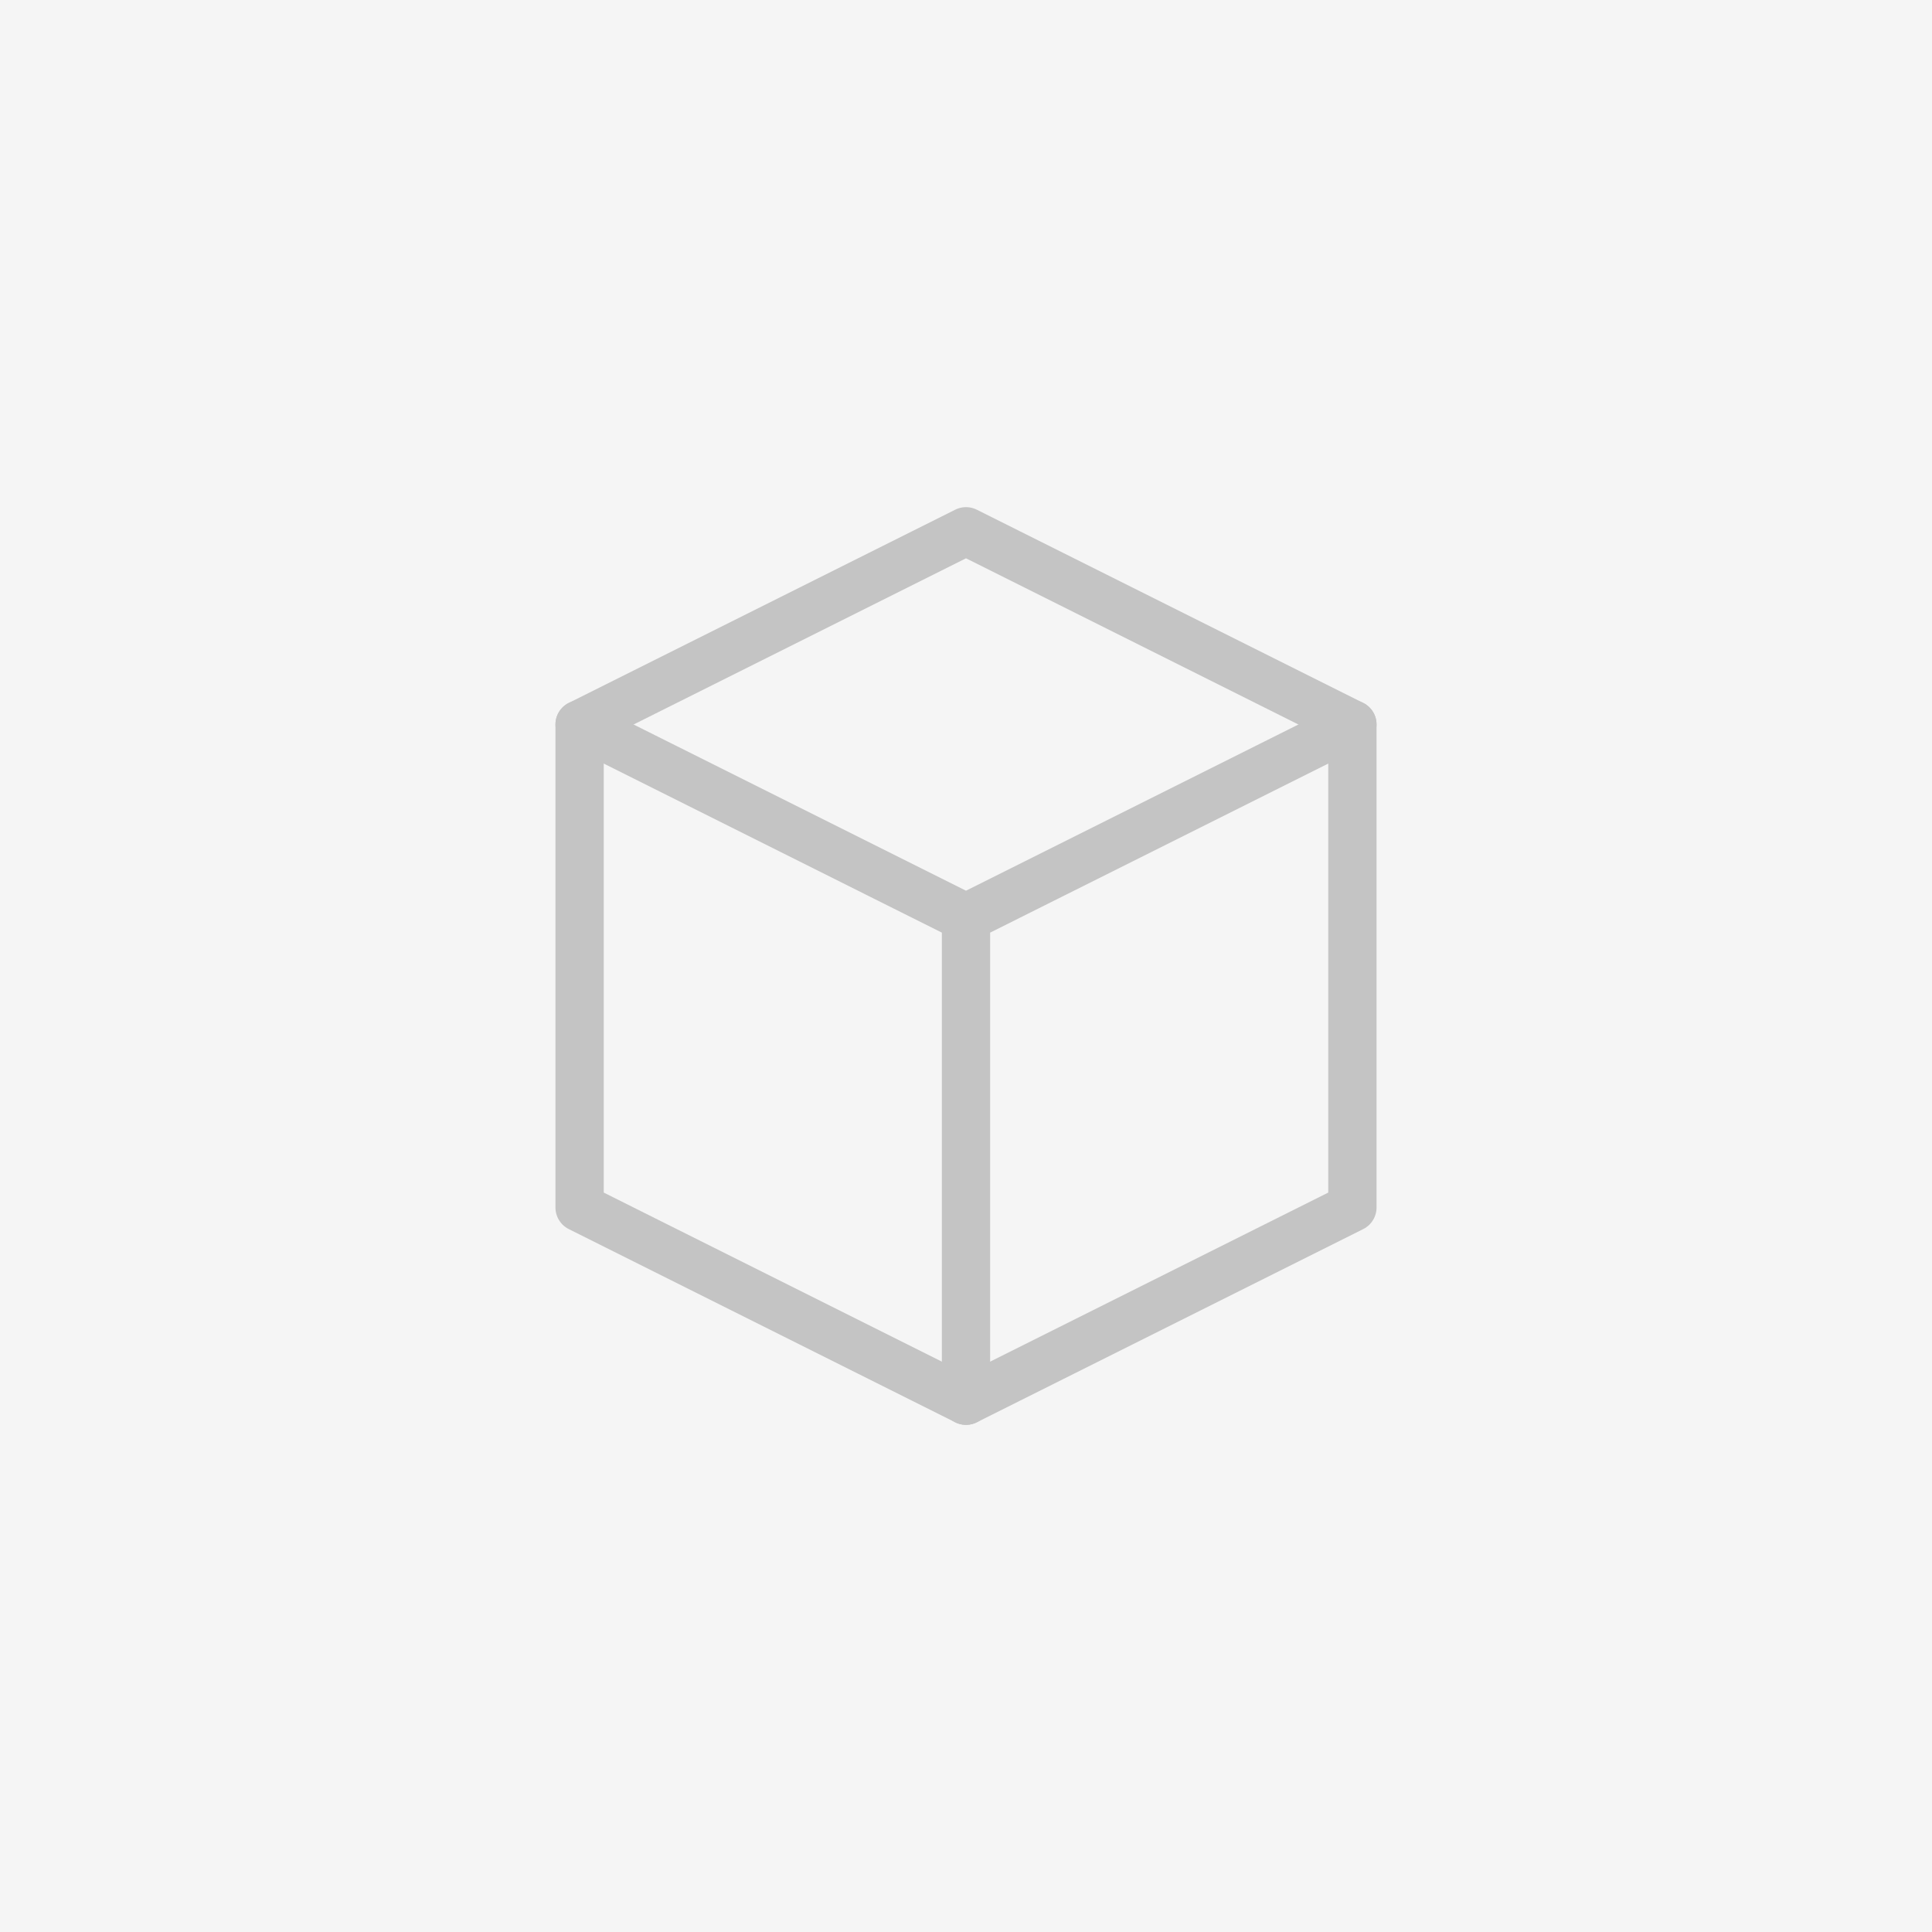
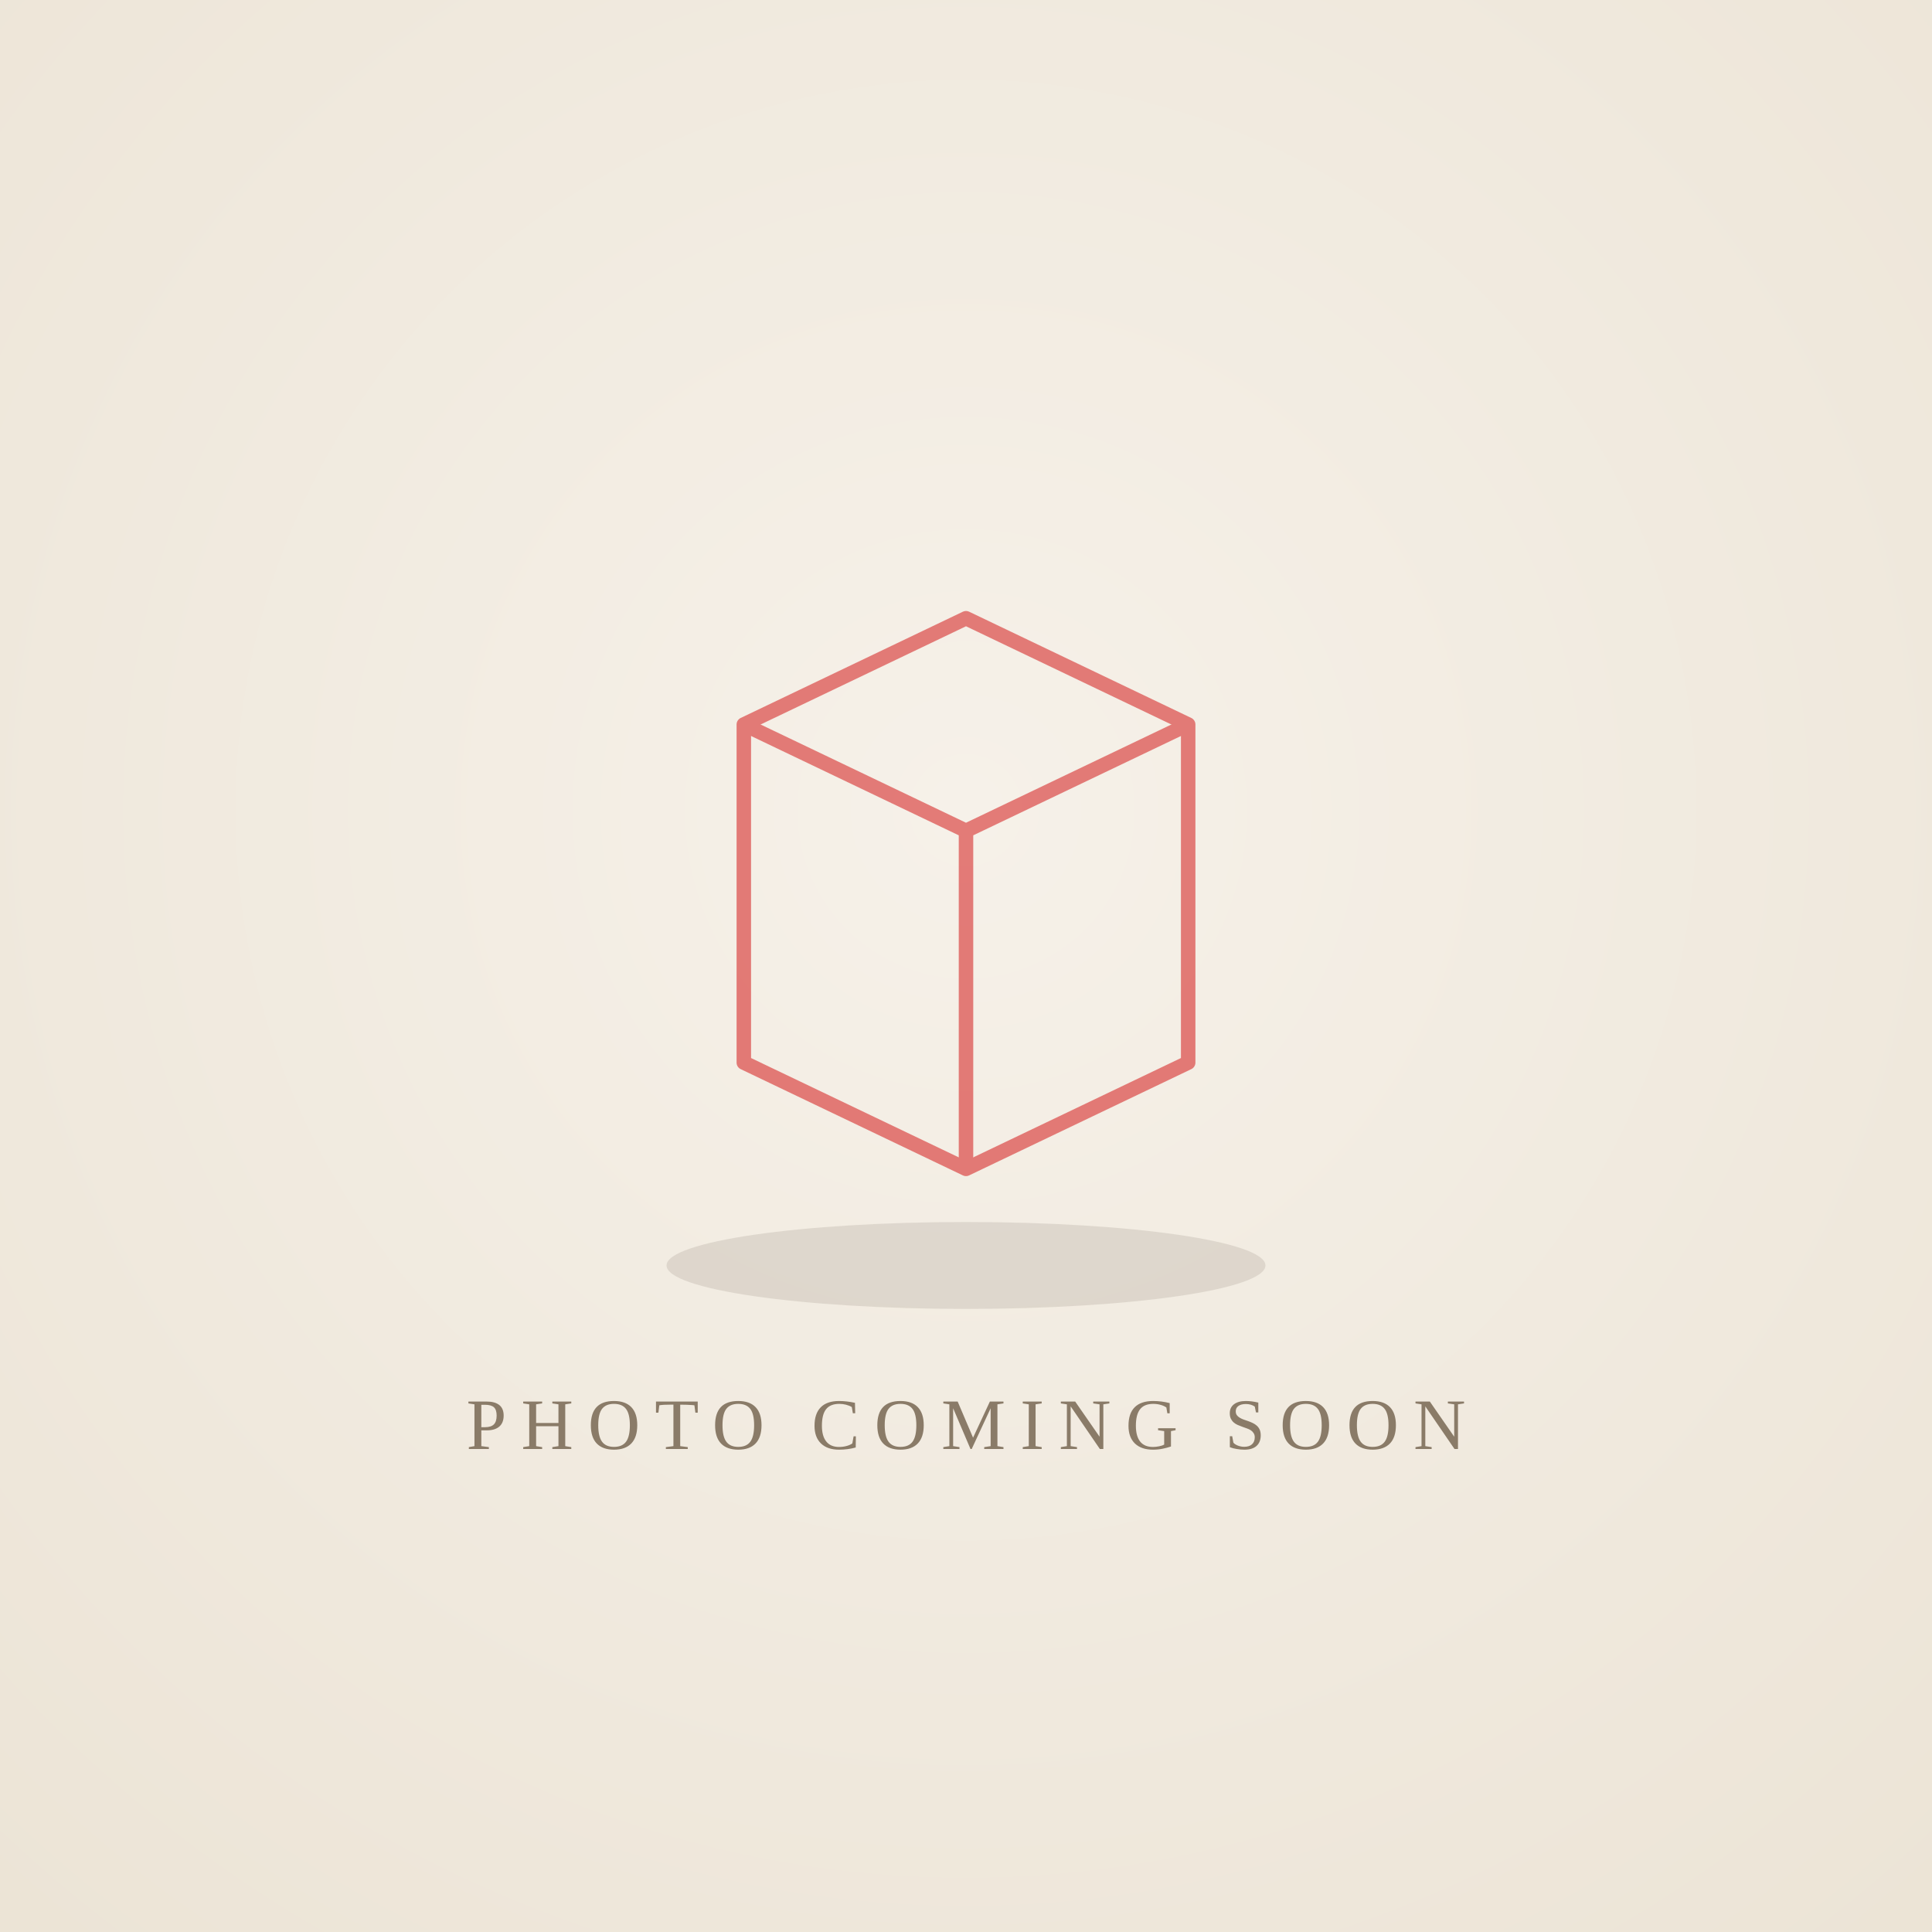
- <svg xmlns="http://www.w3.org/2000/svg" viewBox="0 0 400 400" role="img" aria-label="No photo yet">
-   <rect width="400" height="400" fill="#f5f5f5" />
-   <g fill="none" stroke="#c4c4c4" stroke-width="10" stroke-linecap="round" stroke-linejoin="round">
-     <path d="M120 150l80-40 80 40v100l-80 40-80-40z" />
-     <path d="M120 150l80 40 80-40M200 190v100" />
+ <svg xmlns="http://www.w3.org/2000/svg" viewBox="0 0 400 400" role="img" aria-label="Photo coming soon">
+   <defs>
+     <radialGradient id="g" cx="50%" cy="42%" r="75%">
+       <stop offset="0" stop-color="#f6f1e9" />
+       <stop offset="1" stop-color="#ece4d6" />
+     </radialGradient>
+   </defs>
+   <rect width="400" height="400" fill="url(#g)" />
+   <ellipse cx="200" cy="262" rx="62" ry="9" fill="#46372a" opacity=".12" />
+   <g fill="none" stroke="#d41a1a" stroke-width="3" opacity=".55" stroke-linejoin="round">
+     <path d="M154 150l46-22 46 22v70l-46 22-46-22z" />
+     <path d="M154 150l46 22 46-22M200 172v70" />
  </g>
+   <text x="200" y="300" text-anchor="middle" font-family="Georgia, 'Times New Roman', serif" font-size="15" letter-spacing="3" fill="#8a7b68">PHOTO COMING SOON</text>
</svg>
